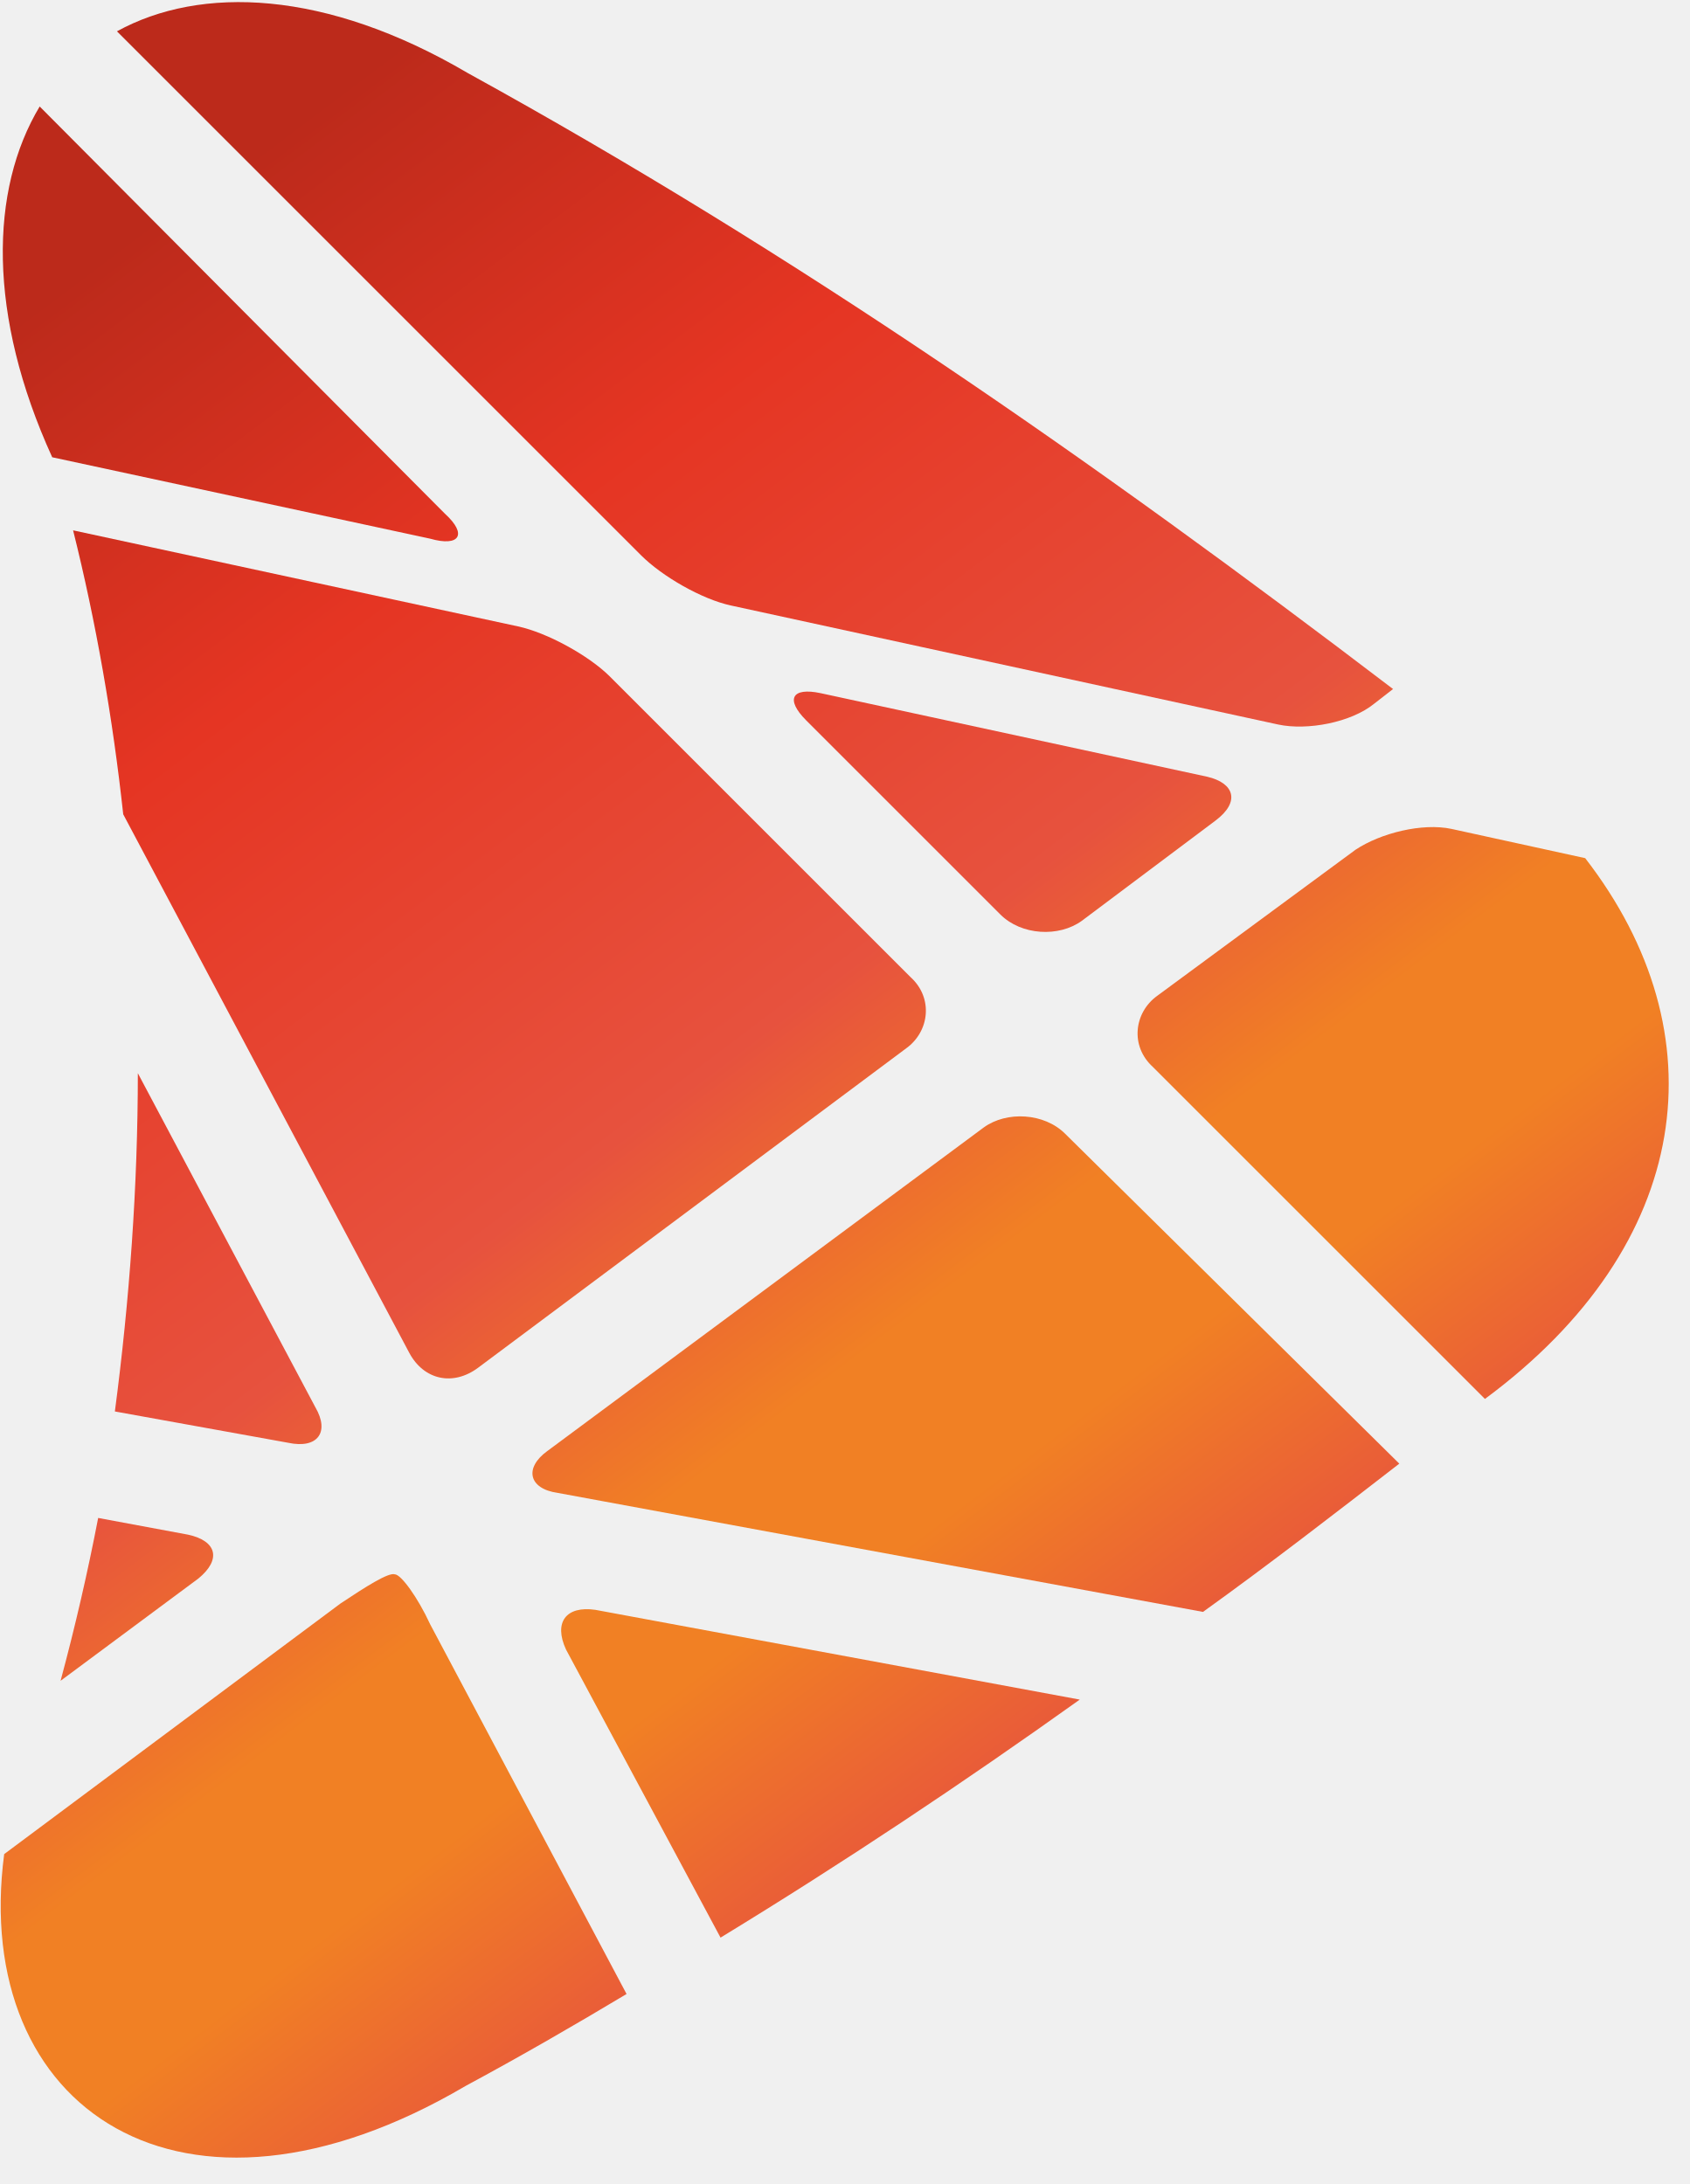
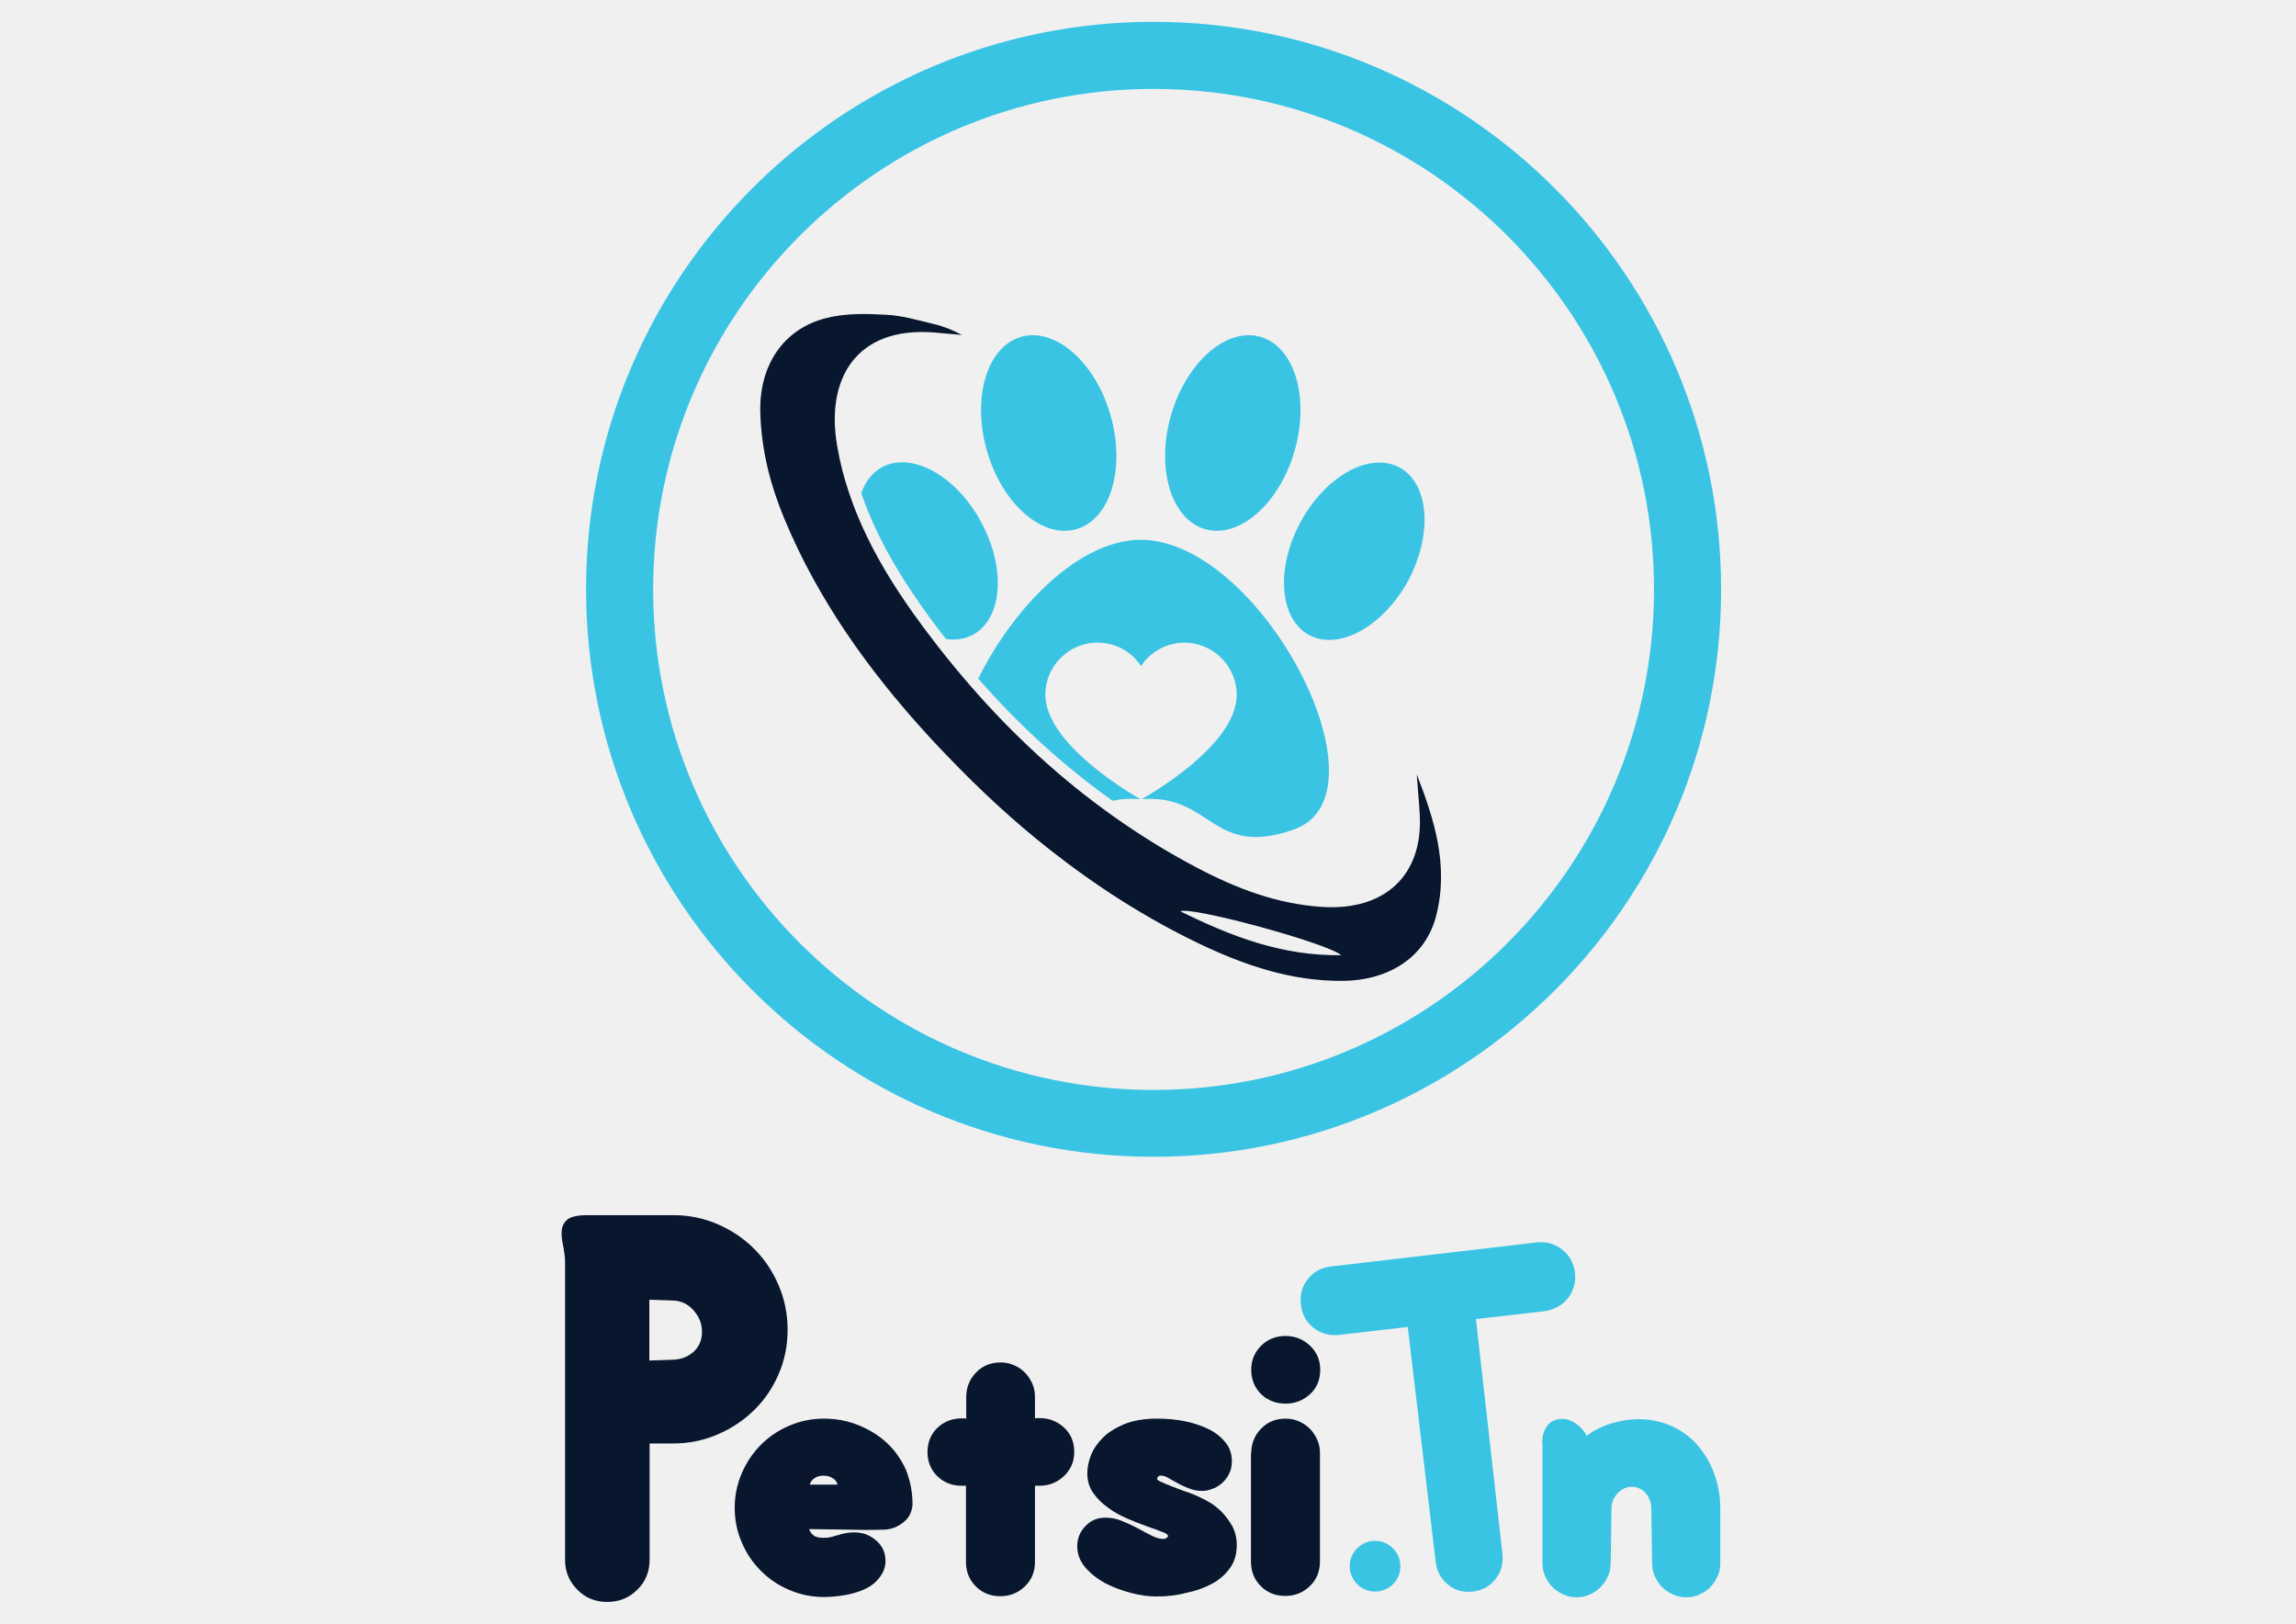
- <svg xmlns="http://www.w3.org/2000/svg" version="1.1" id="Layer_1" x="0px" y="0px" viewBox="0 0 80.9 104.6" style="enable-background:new 0 0 80.9 104.6;" xml:space="preserve">
+ <svg xmlns="http://www.w3.org/2000/svg" version="1.1" id="Calque_1" x="0px" y="0px" viewBox="0 0 841.9 595.3" style="enable-background:new 0 0 841.9 595.3;" xml:space="preserve">
  <style type="text/css">
- 	.st0{fill:url(#SVGID_1_);}
- 	.st1{fill:url(#SVGID_2_);}
- 	.st2{fill:url(#SVGID_3_);}
- 	.st3{fill:url(#SVGID_4_);}
- 	.st4{fill:url(#SVGID_5_);}
- 	.st5{fill:url(#SVGID_6_);}
- 	.st6{fill:url(#SVGID_7_);}
- 	.st7{fill:url(#SVGID_8_);}
- 	.st8{fill:url(#SVGID_9_);}
- 	.st9{fill:url(#SVGID_10_);}
+ 	.st0{fill:#3AC4E4;}
+ 	.st1{fill:#08162E;}
+ 	.st2{fill:#FFFFFF;}
</style>
  <g>
-     <linearGradient id="SVGID_1_" gradientUnits="userSpaceOnUse" x1="-9.342" y1="17.536" x2="45.327" y2="90.085">
-       <stop offset="0" style="stop-color:#BC2A1B" />
-       <stop offset="0.25" style="stop-color:#E53523" />
-       <stop offset="0.571" style="stop-color:#E7523E" />
-       <stop offset="0.735" style="stop-color:#F18024" />
-       <stop offset="0.834" style="stop-color:#F18024" />
-       <stop offset="1" style="stop-color:#E7523E" />
-     </linearGradient>
-     <path class="st0" d="M27.1,79l7.4,13.8c5.9-3.6,11.6-7.4,17.2-11.4l-23.2-4.3C27.1,76.9,26.5,77.7,27.1,79z" />
-     <linearGradient id="SVGID_2_" gradientUnits="userSpaceOnUse" x1="-28.606" y1="34.997" x2="23.808" y2="104.553">
-       <stop offset="0" style="stop-color:#BC2A1B" />
-       <stop offset="0.25" style="stop-color:#E53523" />
-       <stop offset="0.571" style="stop-color:#E7523E" />
-       <stop offset="0.735" style="stop-color:#F18024" />
-       <stop offset="0.834" style="stop-color:#F18024" />
-       <stop offset="1" style="stop-color:#E7523E" />
-     </linearGradient>
-     <path class="st1" d="M18.9,75.4c-0.3-0.1-1.4,0.6-2.6,1.4l-16.1,12c-1.6,12.2,8.5,19.1,22.1,11.1c2.6-1.4,5.2-2.9,7.7-4.4   l-9.4-17.7C20,76.5,19.2,75.4,18.9,75.4z" />
-     <linearGradient id="SVGID_3_" gradientUnits="userSpaceOnUse" x1="28.863" y1="-2.575" x2="80.04" y2="65.339">
-       <stop offset="0" style="stop-color:#BC2A1B" />
-       <stop offset="0.25" style="stop-color:#E53523" />
-       <stop offset="0.571" style="stop-color:#E7523E" />
-       <stop offset="0.735" style="stop-color:#F18024" />
-       <stop offset="0.834" style="stop-color:#F18024" />
-       <stop offset="1" style="stop-color:#E7523E" />
-     </linearGradient>
-     <path class="st2" d="M64.9,40.7l-9.5,7c-1.1,0.8-1.3,2.4-0.2,3.4l15.9,15.9c10-7.4,11.3-17.5,4.8-25.9l-6.4-1.4   C68.1,39.4,66.1,39.9,64.9,40.7z" />
-     <linearGradient id="SVGID_4_" gradientUnits="userSpaceOnUse" x1="3.474" y1="13.817" x2="55.502" y2="82.861">
-       <stop offset="0" style="stop-color:#BC2A1B" />
-       <stop offset="0.25" style="stop-color:#E53523" />
-       <stop offset="0.571" style="stop-color:#E7523E" />
-       <stop offset="0.735" style="stop-color:#F18024" />
-       <stop offset="0.834" style="stop-color:#F18024" />
-       <stop offset="1" style="stop-color:#E7523E" />
-     </linearGradient>
-     <path class="st3" d="M51,54.3c-1-1-2.8-1.1-3.9-0.3L26.2,69.5c-1.1,0.8-0.9,1.8,0.5,2l30.9,5.7c3.2-2.3,6.3-4.7,9.4-7.1L51,54.3z" />
-     <linearGradient id="SVGID_5_" gradientUnits="userSpaceOnUse" x1="21.366" y1="-9.710155e-02" x2="74.437" y2="70.33">
-       <stop offset="0" style="stop-color:#BC2A1B" />
-       <stop offset="0.25" style="stop-color:#E53523" />
-       <stop offset="0.571" style="stop-color:#E7523E" />
-       <stop offset="0.735" style="stop-color:#F18024" />
-       <stop offset="0.834" style="stop-color:#F18024" />
-       <stop offset="1" style="stop-color:#E7523E" />
-     </linearGradient>
-     <path class="st4" d="M57.8,37.2l-18.5-4c-1.4-0.3-1.7,0.3-0.7,1.3l9.3,9.3c1,1,2.8,1.1,3.9,0.3l6.4-4.8   C59.4,38.4,59.1,37.5,57.8,37.2z" />
-     <linearGradient id="SVGID_6_" gradientUnits="userSpaceOnUse" x1="4.155" y1="12.905" x2="56.68" y2="82.607">
-       <stop offset="0" style="stop-color:#BC2A1B" />
-       <stop offset="0.25" style="stop-color:#E53523" />
-       <stop offset="0.571" style="stop-color:#E7523E" />
-       <stop offset="0.735" style="stop-color:#F18024" />
-       <stop offset="0.834" style="stop-color:#F18024" />
-       <stop offset="1" style="stop-color:#E7523E" />
-     </linearGradient>
-     <path class="st5" d="M21.3,24.6L1.9,5.1c-2.4,4-2.5,10,0.6,16.8l18.1,3.9C22,26.2,22.4,25.6,21.3,24.6z" />
-     <linearGradient id="SVGID_7_" gradientUnits="userSpaceOnUse" x1="-17.613" y1="28.111" x2="34.03" y2="96.643">
-       <stop offset="0" style="stop-color:#BC2A1B" />
-       <stop offset="0.25" style="stop-color:#E53523" />
-       <stop offset="0.571" style="stop-color:#E7523E" />
-       <stop offset="0.735" style="stop-color:#F18024" />
-       <stop offset="0.834" style="stop-color:#F18024" />
-       <stop offset="1" style="stop-color:#E7523E" />
-     </linearGradient>
-     <path class="st6" d="M15.1,67.4L6.6,51.4c0,5.4-0.4,10.9-1.1,16.2l8.3,1.5C15.2,69.4,15.8,68.6,15.1,67.4z" />
-     <linearGradient id="SVGID_8_" gradientUnits="userSpaceOnUse" x1="22.727" y1="-0.549" x2="76.225" y2="70.444">
-       <stop offset="0" style="stop-color:#BC2A1B" />
-       <stop offset="0.25" style="stop-color:#E53523" />
-       <stop offset="0.571" style="stop-color:#E7523E" />
-       <stop offset="0.735" style="stop-color:#F18024" />
-       <stop offset="0.834" style="stop-color:#F18024" />
-       <stop offset="1" style="stop-color:#E7523E" />
-     </linearGradient>
-     <path class="st7" d="M35,29l26.2,5.7c1.4,0.3,3.5-0.1,4.6-1l0.9-0.7C52.4,22.1,38.2,12.2,22.4,3.5c-6.8-4-12.8-4.2-16.8-2   l25.1,25.1C31.7,27.6,33.6,28.7,35,29z" />
-     <linearGradient id="SVGID_9_" gradientUnits="userSpaceOnUse" x1="-25.108" y1="35.47" x2="24.506" y2="101.309">
-       <stop offset="0" style="stop-color:#BC2A1B" />
-       <stop offset="0.25" style="stop-color:#E53523" />
-       <stop offset="0.571" style="stop-color:#E7523E" />
-       <stop offset="0.735" style="stop-color:#F18024" />
-       <stop offset="0.834" style="stop-color:#F18024" />
-       <stop offset="1" style="stop-color:#E7523E" />
-     </linearGradient>
-     <path class="st8" d="M9,73.5l-4.3-0.8c-0.5,2.6-1.1,5.2-1.8,7.8l6.6-4.9C10.6,74.7,10.4,73.8,9,73.5z" />
-     <linearGradient id="SVGID_10_" gradientUnits="userSpaceOnUse" x1="0.707" y1="14.806" x2="52.562" y2="83.62">
-       <stop offset="0" style="stop-color:#BC2A1B" />
-       <stop offset="0.25" style="stop-color:#E53523" />
-       <stop offset="0.571" style="stop-color:#E7523E" />
-       <stop offset="0.735" style="stop-color:#F18024" />
-       <stop offset="0.834" style="stop-color:#F18024" />
-       <stop offset="1" style="stop-color:#E7523E" />
-     </linearGradient>
-     <path class="st9" d="M19.6,64.8c0.7,1.3,2.1,1.6,3.3,0.7l20.5-15.3c1.1-0.8,1.3-2.4,0.2-3.4L29.2,32.4c-1-1-3-2.1-4.4-2.4L3.5,25.4   c1.1,4.4,1.9,9,2.4,13.6L19.6,64.8z" />
+     <g>
+       <path class="st0" d="M423,424.1c-114.7,0-208.1-93.3-208.1-208.1S308.3,8,423,8s208.1,93.3,208.1,208.1S537.7,424.1,423,424.1z     M423,32.6c-101.2,0-183.5,82.3-183.5,183.5S321.8,399.6,423,399.6h0c101.2,0,183.5-82.3,183.5-183.5S524.2,32.6,423,32.6z" />
+     </g>
+     <g>
+       <g>
+         <path class="st0" d="M394.7,194c12.5-3.6,18.1-22.3,12.5-41.8c-5.6-19.5-20.3-32.3-32.8-28.7c-12.5,3.6-18.1,22.3-12.5,41.8     C367.5,184.8,382.2,197.6,394.7,194z" />
+       </g>
+       <g>
+         <path class="st0" d="M356.8,232.7c-3,1.6-6.4,2.1-9.9,1.6c-1.7-2.2-3.5-4.5-5.2-6.8c-10.7-14.5-20.1-29.8-25.9-46.7     c1.5-4.2,4-7.5,7.6-9.5c10.9-5.9,27.2,3.1,36.3,20C369,208.3,367.6,226.8,356.8,232.7z" />
+       </g>
+       <g>
+         <path class="st0" d="M474.5,304.1c-29.7,10.5-30.1-12.3-54.6-11.2c-0.5,0-0.9,0-1.3,0.1c2.8-1.6,34.9-19.8,34.9-38.3     c-0.1-10.5-8.6-19-19.1-19.1c-6.4,0-12.5,3.2-16,8.6c-3.5-5.4-9.5-8.6-15.9-8.6h-0.1c-10.5,0-19.1,8.6-19.1,19.1     c0,18.3,32.4,36.9,34.9,38.3c-0.5,0-1-0.1-1.5-0.1c-3.3-0.2-6.2,0.1-8.7,0.7c-18.2-12.9-34.6-28-49.3-44.8     c12.8-25.9,36.8-50.9,59.6-50.9C462.3,197.9,511,291.1,474.5,304.1z" />
+       </g>
+       <g>
+         <path class="st0" d="M441.9,194c12.5,3.6,27.2-9.3,32.8-28.7c5.6-19.5,0-38.2-12.5-41.8c-12.5-3.6-27.2,9.3-32.8,28.7     C423.8,171.7,429.4,190.4,441.9,194z" />
+       </g>
+       <g>
+         <path class="st0" d="M513.2,171.4c-10.9-5.9-27.2,3.1-36.3,20c-9.2,16.9-7.8,35.5,3.1,41.4c10.9,5.9,27.2-3.1,36.4-20     C525.4,195.8,524.1,177.3,513.2,171.4z" />
+       </g>
+     </g>
+     <g>
+       <g>
+         <path class="st1" d="M519.5,283.9c0.3,4.5,0.8,9.6,1.1,14.8c1.2,22.4-13,35.2-35.6,33.8c-16.6-1-31.8-6.8-46.3-14.5     c-10.7-5.6-20.8-11.9-30.4-18.7c-19.2-13.6-36.3-29.4-51.8-47.1c-4.3-4.9-8.4-9.9-12.5-15.1c-1.8-2.4-3.6-4.7-5.4-7.1     c-11.3-15.2-21.2-31.3-27.2-49.1c-1.9-5.6-3.4-11.3-4.4-17.3c-4.3-24.2,6.5-44,35.6-41.7c3.4,0.3,6.8,0.6,10.1,0.9     c-3.3-1.8-6.8-3.2-10.3-4c-5.8-1.4-11.5-3.1-17.4-3.4c-7.3-0.4-15-0.6-22,1.2c-16,4-24.8,17.7-24.2,35     c0.4,13.5,3.7,26.4,8.9,38.8c12.3,29.5,30.6,55.1,52,78.6c2.6,2.9,5.3,5.7,8,8.5c11.7,12.2,24,23.6,37.1,33.9     c16.9,13.3,35,25,54.8,34.5c16.7,8,34,13.9,52.9,13.7c17.2-0.2,30.3-9,34.1-23.8C531.4,317.2,525.8,300.1,519.5,283.9z      M432.8,334.1c4.2-1.9,54.3,11.8,59,16.1C470,350.5,451.5,343.3,432.8,334.1z" />
+       </g>
+     </g>
+     <g>
+       <g>
+         <path class="st1" d="M288.8,487.5c0,5.8-1.1,11.3-3.3,16.3c-2.2,5.1-5.2,9.5-9,13.2c-3.8,3.7-8.2,6.7-13.4,8.9     c-5.1,2.2-10.5,3.3-16.2,3.3h-8.7v42.6c0,4.4-1.5,8.1-4.5,11c-3,3-6.7,4.5-11,4.5c-4.4,0-8.1-1.5-11-4.5c-3-3-4.5-6.6-4.5-11     V462.2c-0.1-2-0.4-4-0.8-5.9c-0.4-2-0.6-3.8-0.4-5.4c0.2-1.6,0.9-2.9,2.2-3.9c1.3-1,3.8-1.5,7.4-1.5h31.3     c5.7,0,11.1,1.1,16.2,3.3c5.1,2.2,9.6,5.2,13.4,9c3.8,3.8,6.8,8.2,9,13.4C287.7,476.3,288.8,481.8,288.8,487.5z M257.4,488.3     c0-3-1-5.6-3.1-7.9c-2-2.3-4.5-3.5-7.5-3.6l-8.7-0.3v22.3l8.7-0.3c3-0.1,5.5-1.1,7.5-2.9C256.4,493.7,257.4,491.3,257.4,488.3z" />
+       </g>
+     </g>
+     <g>
+       <g>
+         <path class="st1" d="M334.6,551.4c0,1.2-0.3,2.3-0.8,3.5c-0.5,1.2-1.3,2.2-2.3,3c-1,0.9-2.1,1.5-3.4,2.1     c-1.3,0.5-2.7,0.8-4.1,0.8c-2.4,0.1-4.7,0.1-6.8,0.1c-2.1,0-4.2-0.1-6.3-0.1c-2.1,0-4.3-0.1-6.6-0.1c-2.3,0-4.8-0.1-7.6-0.1     c0.4,1.2,1.1,2,1.9,2.5c0.8,0.5,2,0.7,3.5,0.7c1,0,1.9-0.1,2.7-0.3c0.8-0.2,1.6-0.5,2.5-0.7c0.9-0.3,1.7-0.5,2.7-0.7     c0.9-0.2,2-0.3,3.3-0.3c3.1,0,5.7,1,8,3c2.3,2,3.4,4.5,3.4,7.5c0,2.1-0.7,4-2,5.8c-1.3,1.8-2.9,3.1-4.6,4c-2.2,1.2-4.8,2-7.7,2.6     c-2.9,0.5-5.7,0.8-8.3,0.8c-4.5,0-8.7-0.9-12.7-2.6c-4-1.7-7.4-4-10.4-7c-3-3-5.3-6.4-7-10.4c-1.7-3.9-2.6-8.2-2.6-12.7     c0-4.5,0.9-8.7,2.6-12.7c1.7-3.9,4-7.4,7-10.4c3-3,6.4-5.3,10.4-7c3.9-1.7,8.2-2.6,12.7-2.6c4.5,0,8.7,0.8,12.7,2.4     c3.9,1.6,7.4,3.7,10.4,6.5c3,2.8,5.3,6.1,7,9.9C333.7,542.7,334.6,546.9,334.6,551.4z M302,541c-1.3,0-2.4,0.3-3.3,0.9     c-0.9,0.6-1.5,1.4-1.8,2.4h10.2c-0.2-1-0.8-1.8-1.8-2.4C304.3,541.3,303.2,541,302,541z" />
+       </g>
+     </g>
+     <g>
+       <g>
+         <path class="st1" d="M340.1,532.4c0-3.6,1.2-6.6,3.6-8.9c2.4-2.3,5.4-3.5,9-3.5c0.7,0,1.3,0,1.6,0.1v-7.9c0-3.5,1.2-6.5,3.6-9     c2.4-2.5,5.4-3.7,9-3.7c1.7,0,3.3,0.3,4.9,1c1.6,0.7,2.9,1.6,4,2.7c1.1,1.1,2,2.5,2.7,4c0.7,1.6,1,3.2,1,4.9v7.9     c0.4-0.1,0.9-0.1,1.7-0.1c3.5,0,6.5,1.2,9,3.5c2.5,2.3,3.7,5.3,3.7,8.9c0,3.5-1.2,6.4-3.7,8.8c-2.5,2.4-5.5,3.6-9,3.6h-1.7v27.9     c0,3.6-1.2,6.6-3.7,9c-2.5,2.4-5.5,3.6-9,3.6c-3.6,0-6.6-1.2-9-3.6c-2.4-2.4-3.6-5.4-3.6-9v-27.9h-1.6c-3.6,0-6.6-1.2-9-3.6     C341.3,538.8,340.1,535.9,340.1,532.4z" />
+       </g>
+     </g>
+     <g>
+       <g>
+         <path class="st1" d="M424.1,585.3c-2.9,0-6-0.4-9.4-1.3c-3.4-0.9-6.6-2.1-9.5-3.6c-2.9-1.6-5.3-3.5-7.3-5.8     c-1.9-2.3-2.9-4.9-2.9-7.7c0-2.9,1-5.3,3-7.4c2-2.1,4.4-3.1,7.4-3.1c2,0,4,0.4,6,1.2c2,0.8,3.9,1.7,5.8,2.7     c1.8,1,3.5,1.9,5.1,2.7c1.6,0.8,3,1.2,4.2,1.2c0.5,0,1-0.1,1.3-0.4c0.4-0.3,0.5-0.5,0.5-0.7c0-0.4-0.7-1-2.2-1.5     c-1.5-0.6-3.3-1.3-5.5-2c-2.2-0.8-4.5-1.7-7.1-2.8c-2.6-1.1-5-2.4-7.1-4c-2.2-1.5-4-3.3-5.5-5.4c-1.5-2.1-2.2-4.5-2.2-7.3     c0-2,0.4-4.1,1.3-6.5c0.9-2.3,2.4-4.5,4.4-6.5c2-2,4.6-3.6,7.9-5c3.2-1.3,7.2-2,12-2c3.6,0,7,0.3,10.4,1c3.3,0.7,6.2,1.7,8.8,3     c2.5,1.3,4.5,3,6,4.9c1.5,1.9,2.2,4.2,2.2,6.7c0,1.9-0.4,3.5-1.1,4.8c-0.7,1.3-1.6,2.5-2.7,3.4c-1.1,0.9-2.2,1.6-3.5,2     c-1.3,0.5-2.5,0.7-3.6,0.7c-1.7,0-3.3-0.3-4.8-0.9c-1.5-0.6-2.9-1.2-4.1-1.9c-1.3-0.7-2.4-1.3-3.4-1.9c-1-0.6-1.9-0.9-2.7-0.9     c-0.6,0-1,0.1-1.2,0.4c-0.2,0.3-0.3,0.5-0.3,0.8s0.5,0.7,1.5,1.1c1,0.5,2.3,1,3.8,1.6c1.5,0.6,3.1,1.2,4.8,1.8     c1.7,0.6,3.2,1.1,4.4,1.7c1.1,0.5,2.5,1.1,4.2,2.1c1.7,0.9,3.3,2.2,4.8,3.6c1.5,1.5,2.8,3.3,4,5.3c1.1,2.1,1.7,4.4,1.7,7     c0,3.3-0.8,6.2-2.5,8.5c-1.7,2.4-3.9,4.3-6.7,5.8c-2.8,1.5-5.9,2.6-9.5,3.3C431.5,584.9,427.9,585.3,424.1,585.3z" />
+       </g>
+     </g>
+     <g>
+       <g>
+         <path class="st1" d="M458.8,502.2c0-3.5,1.2-6.4,3.6-8.8c2.4-2.4,5.4-3.6,9-3.6c3.5,0,6.5,1.2,9,3.6c2.5,2.4,3.7,5.3,3.7,8.8     c0,3.6-1.2,6.6-3.7,8.9c-2.5,2.3-5.5,3.5-9,3.5c-3.6,0-6.6-1.2-9-3.5C460.1,508.8,458.8,505.8,458.8,502.2z M458.8,532.8     c0-3.5,1.2-6.5,3.6-9c2.4-2.5,5.4-3.7,9-3.7c1.7,0,3.3,0.3,4.9,1c1.6,0.7,2.9,1.6,4,2.7c1.1,1.1,2,2.5,2.7,4c0.7,1.6,1,3.2,1,4.9     v39.8c0,3.6-1.2,6.6-3.7,9c-2.5,2.4-5.5,3.6-9,3.6c-3.6,0-6.6-1.2-9-3.6c-2.4-2.4-3.6-5.4-3.6-9V532.8z" />
+       </g>
+     </g>
+     <g>
+       <g>
+         <path class="st0" d="M563.5,455.5c3.5-0.4,6.6,0.5,9.3,2.6c2.7,2.1,4.3,5,4.7,8.5c0.2,1.8,0.1,3.5-0.4,5.1     c-0.5,1.6-1.2,3-2.2,4.3c-1,1.2-2.2,2.3-3.7,3.1c-1.5,0.8-3.1,1.4-4.8,1.6l-25.2,2.9l9.7,85.9c0.4,3.6-0.4,6.7-2.5,9.4     c-2.1,2.7-4.9,4.2-8.3,4.6c-3.6,0.4-6.6-0.4-9.2-2.6c-2.6-2.1-4.1-5-4.5-8.6l-10.2-85.8l-25.2,2.9c-3.6,0.4-6.7-0.5-9.4-2.6     c-2.7-2.2-4.2-5-4.6-8.5c-0.4-3.6,0.4-6.7,2.6-9.4c2.1-2.7,5-4.2,8.5-4.6L563.5,455.5z" />
+       </g>
+     </g>
+     <g>
+       <g>
+         <path class="st0" d="M565.5,528.8c0-2.4,0.6-4.5,1.9-6.1c1.3-1.7,3.1-2.5,5.5-2.5c1.8,0,3.6,0.7,5.3,2c1.8,1.3,2.9,2.7,3.6,4.2     c2.8-2.1,5.9-3.6,9.2-4.6c3.4-1,6.6-1.5,9.8-1.5c4.5,0,8.6,0.9,12.3,2.6c3.7,1.7,6.8,4,9.4,7c2.6,3,4.6,6.4,6.1,10.4     c1.4,4,2.2,8.2,2.2,12.7v20.1c0,1.7-0.3,3.3-1,4.8c-0.7,1.5-1.6,2.9-2.7,4c-1.1,1.1-2.4,2-4,2.7c-1.5,0.7-3.1,1-4.8,1     c-1.7,0-3.3-0.3-4.8-1c-1.5-0.7-2.9-1.6-4-2.7c-1.1-1.1-2-2.4-2.7-4c-0.7-1.5-1-3.1-1-4.8l-0.3-20.1c0-2.1-0.7-3.9-2-5.5     c-1.3-1.6-3.1-2.4-5.1-2.4c-2.1,0-3.8,0.8-5.3,2.4c-1.4,1.6-2.2,3.4-2.2,5.5l-0.3,20.1c0,1.7-0.3,3.3-1,4.8     c-0.7,1.5-1.6,2.9-2.7,4c-1.1,1.1-2.4,2-4,2.7c-1.5,0.7-3.1,1-4.8,1c-1.7,0-3.3-0.3-4.8-1c-1.5-0.7-2.9-1.6-4-2.7     c-1.1-1.1-2-2.4-2.7-4c-0.7-1.5-1-3.1-1-4.8v-20.1V528.8z" />
+       </g>
+     </g>
+     <g>
+       <path class="st0" d="M504.2,583.5L504.2,583.5c-5.1,0-9.3-4.2-9.3-9.3l0,0c0-5.1,4.2-9.3,9.3-9.3h0c5.1,0,9.3,4.2,9.3,9.3l0,0    C513.5,579.4,509.4,583.5,504.2,583.5z" />
+     </g>
+     <g>
+       <g>
+         <path class="st2" d="M418.6,292.9c-0.1,0.1-0.2,0.1-0.2,0.1s0,0-0.2-0.1h0.1C418.4,293,418.5,292.9,418.6,292.9z" />
+       </g>
+     </g>
  </g>
</svg>
